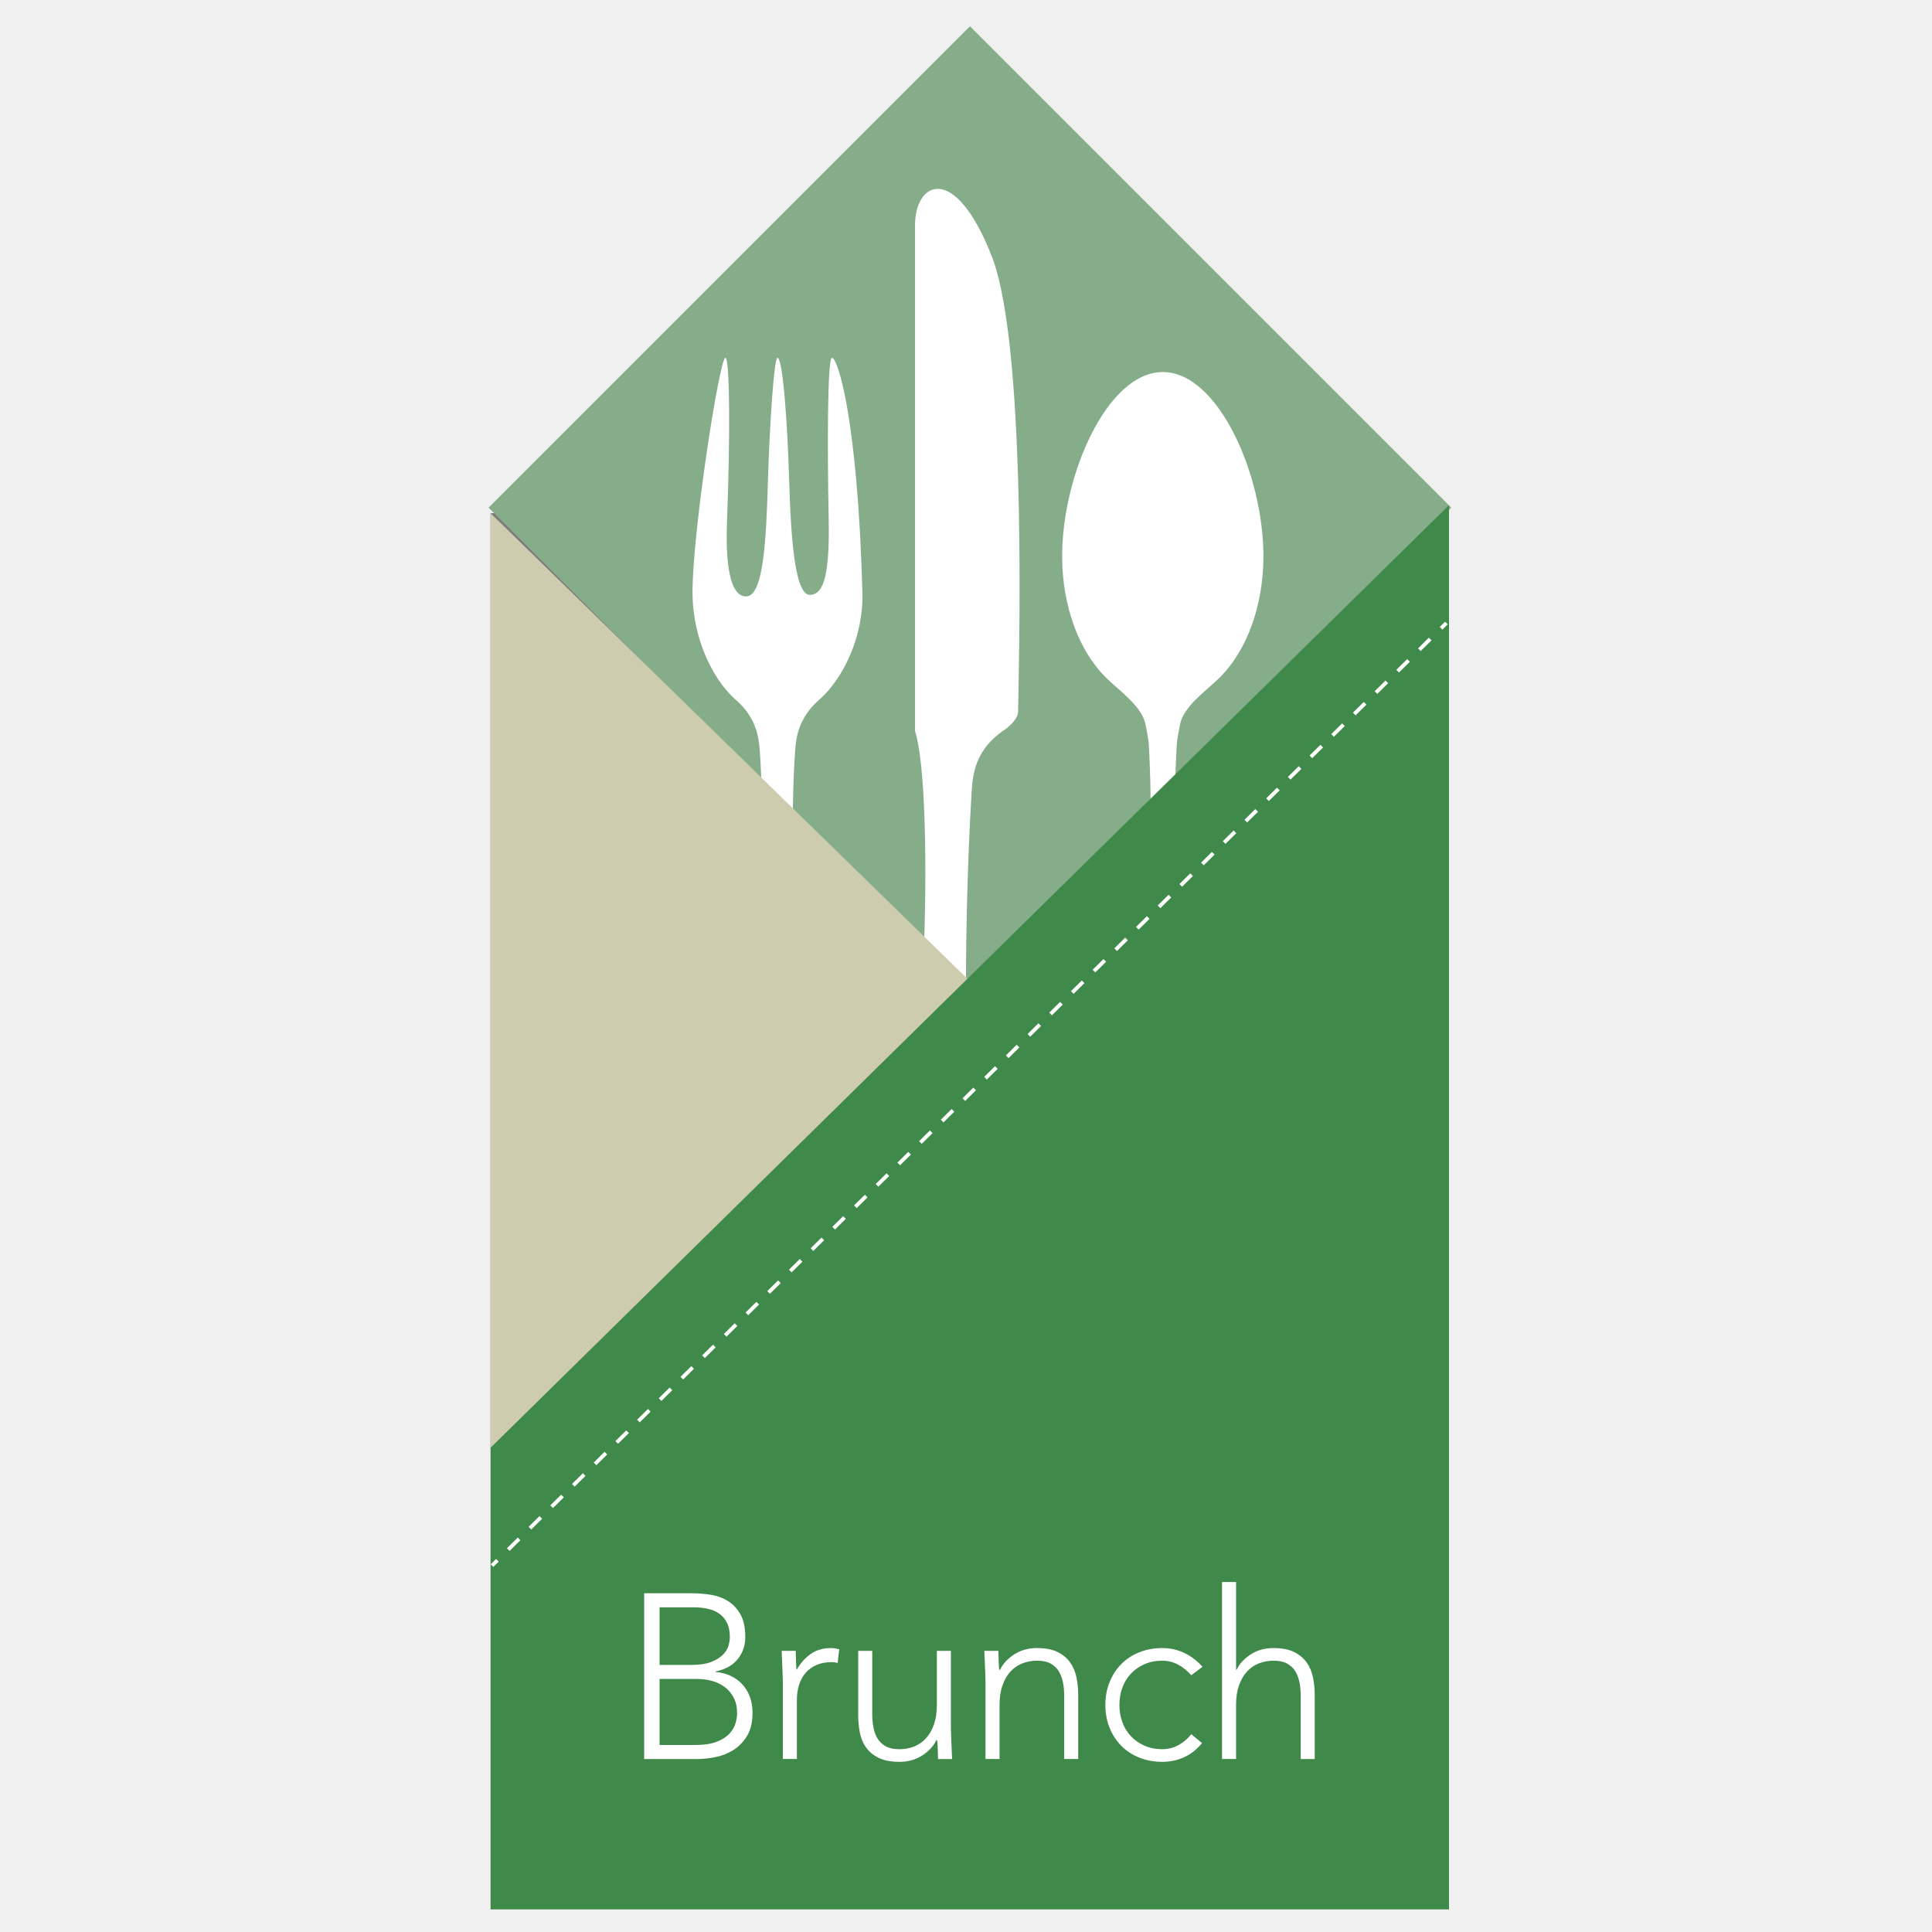
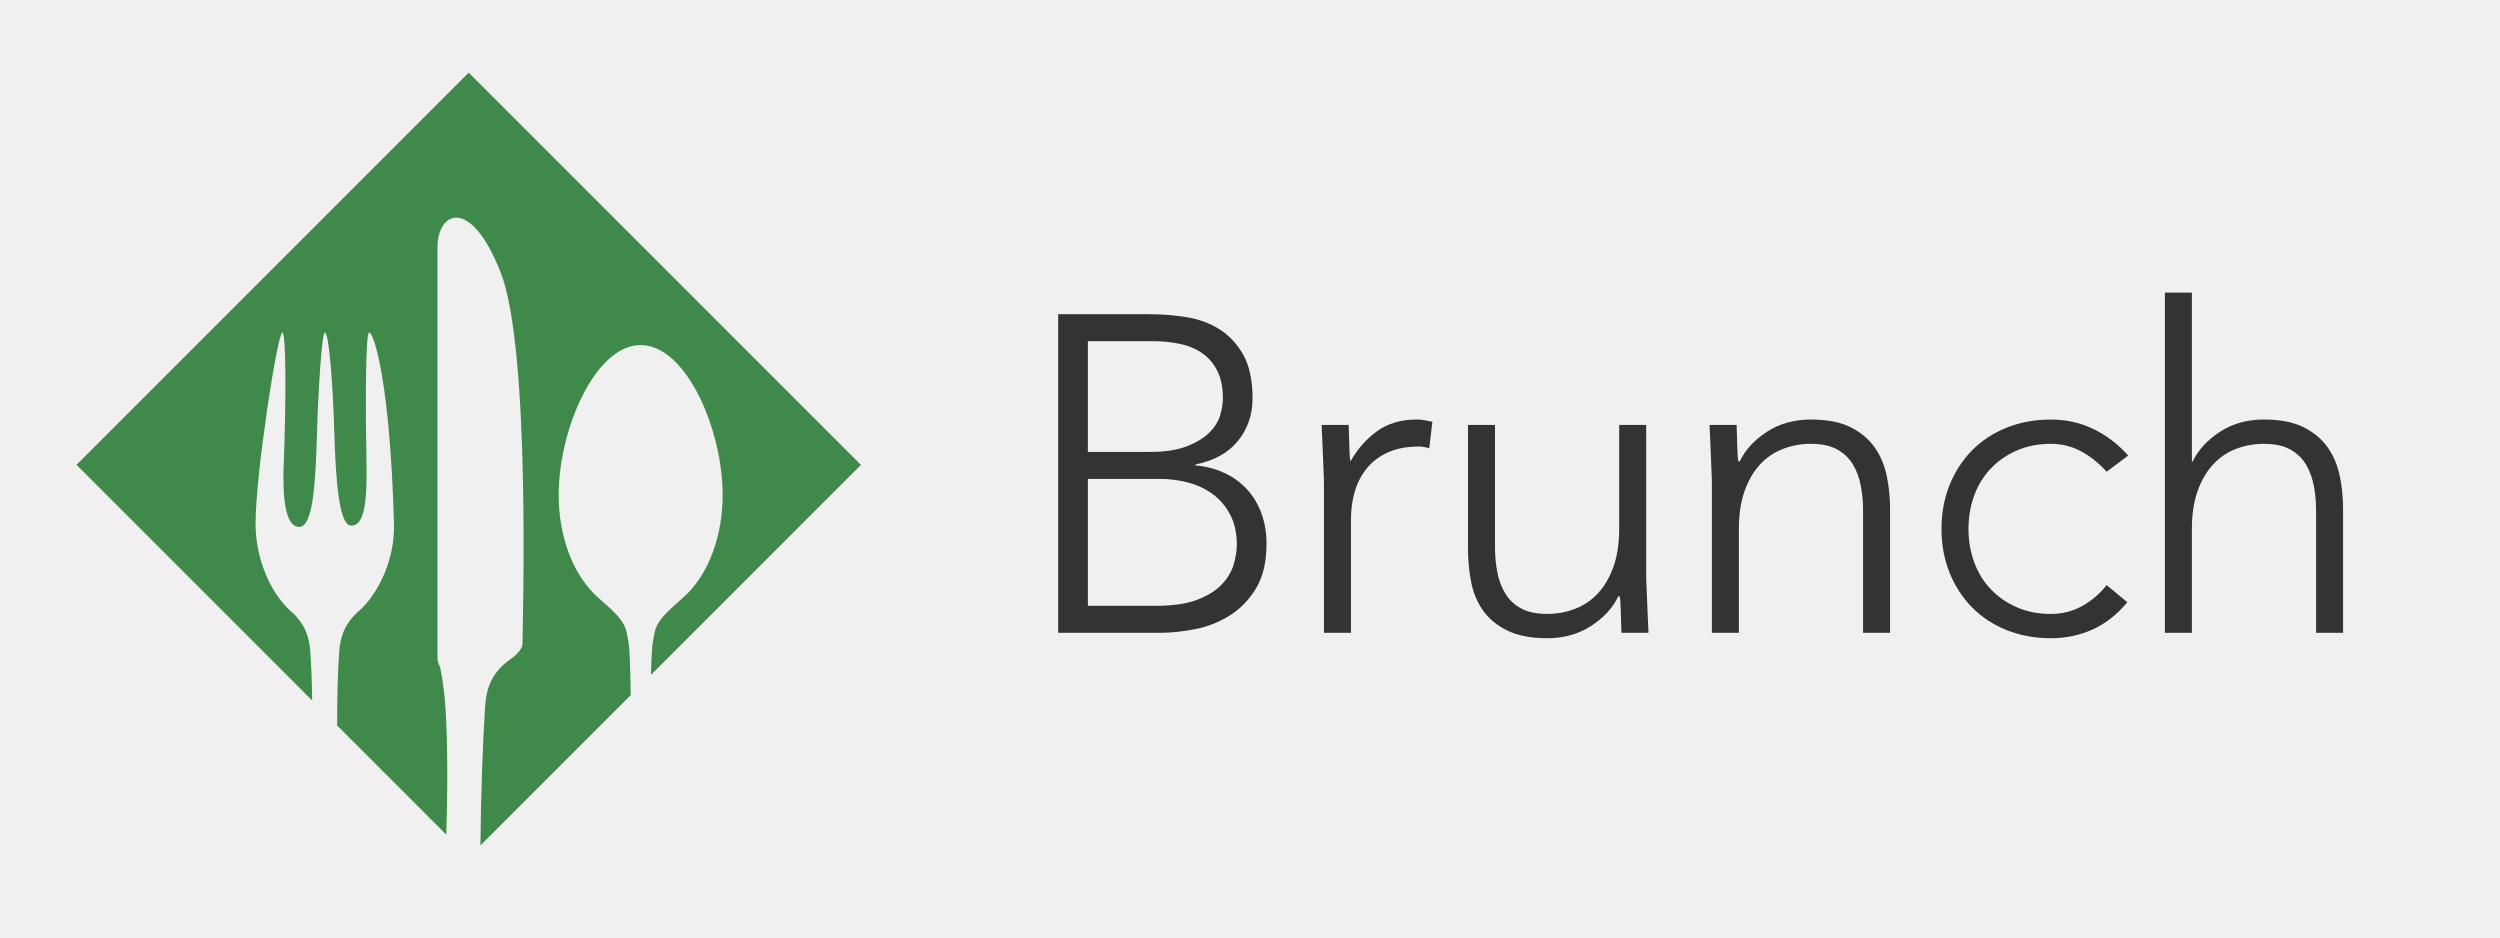
- <svg xmlns="http://www.w3.org/2000/svg" width="256" height="256">
-   <rect x="65" y="68" fill="#7C7C7C" width="127" height="124" />
-   <rect x="83.392" y="22.163" transform="matrix(-.707 .707 -.707 -.707 266.929 23.975)" fill="#86AD8A" width="90.215" height="90.215" />
-   <path fill="#fff" d="M117.601 167.637c3.788-11.191 5.795-45.647 4.728-62.795-.128-2.057-.333-4.445-.692-6.351-.112-.607-.244-1.168-.391-1.651v-67.02c0-5.717 5.242-8.419 10.166 4.128 4.925 12.547 3.495 57.175 3.495 60.348 0 .673-.611 1.469-1.57 2.25-.383.247-.73.499-1.051.754-2.949 2.366-3.379 5.095-3.533 7.542-1.067 17.148-1.554 51.604 2.234 62.795 4.438 13.112-4.004 14.759-6.691 14.759-2.691-.001-11.133-1.648-6.695-14.759z" />
-   <path fill="#fff" d="M103.019 47.413c-.472.049-1.062 9.387-1.257 16.131-.238 8.194-.607 15.482-2.908 15.482-1.728 0-2.8-2.853-2.517-10.094.407-10.427.395-21.519-.219-21.519-.774 0-4.358 22.999-4.358 31.09 0 5.803 2.487 11.269 5.603 14.115l.033.027.278.247.01.008c2.252 2.053 2.819 4.283 2.971 6.32 1.286 17.143-1.128 59.614-5.678 70.804-5.33 13.108 4.811 14.759 8.042 14.759 3.227 0 13.368-1.651 8.037-14.759-4.55-11.191-6.96-53.661-5.678-70.804.153-2.037.719-4.267 2.971-6.32l.01-.008.278-.247.033-.027c3.116-2.845 5.764-8.314 5.604-14.115-.635-23.017-3.263-31.09-4.037-31.09-.614 0-.613 12.286-.438 21.024.143 7.158-.471 10.383-2.49 10.383-1.923 0-2.504-6.972-2.748-15.368-.196-6.762-.804-16.039-1.54-16.039" />
-   <path fill="#fff" d="M154.075 179.591c-2.546 0-10.532-1.562-6.332-13.967 3.585-10.59 5.483-50.779 4.474-67.007-.051-.826-.256-1.664-.413-2.55-.443-2.504-3.543-4.555-5.338-6.356-3.486-3.498-5.725-9.38-5.725-16.013 0-10.77 5.97-24.4 13.334-24.4s13.334 13.63 13.334 24.4c0 6.633-2.24 12.515-5.725 16.013-1.795 1.801-4.895 3.852-5.338 6.356-.157.886-.361 1.724-.413 2.55-1.01 16.227.889 56.416 4.474 67.007 4.2 12.406-3.786 13.967-6.332 13.967z" />
-   <polyline fill="#CECCAE" points="65,68 65,192 192,192" />
-   <polygon fill="#3F894A" points="65,191.835 65,253 192,253 192,191.835 192,66.938" />
-   <g stroke="#fff" stroke-width=".5" stroke-miterlimit="10" fill="none">
-     <line x1="191.658" y1="82.55" x2="190.946" y2="83.253" />
-     <line stroke-dasharray="2.02,2.02" x1="189.509" y1="84.672" x2="66.629" y2="206.035" />
-     <line x1="65.91" y1="206.745" x2="65.199" y2="207.448" />
-   </g>
-   <g fill="#fff">
-     <path d="M85.353 211.117h6.328c.827 0 1.665.067 2.513.201.848.135 1.608.414 2.28.838.672.424 1.22 1.014 1.644 1.768.424.756.636 1.753.636 2.994 0 1.116-.331 2.089-.993 2.916-.662.827-1.644 1.376-2.947 1.645v.062c.724.062 1.385.232 1.985.512.6.279 1.117.651 1.551 1.117.434.465.77 1.019 1.008 1.659.238.642.357 1.345.357 2.109 0 1.262-.243 2.291-.729 3.087-.486.797-1.097 1.422-1.83 1.877-.734.455-1.531.766-2.389.931-.858.166-1.66.248-2.404.248h-7.011v-21.964zm2.047 9.492h4.25c1.055 0 1.913-.129 2.575-.388.662-.259 1.179-.574 1.551-.946.373-.372.621-.771.745-1.194s.186-.812.186-1.163c0-.765-.129-1.401-.388-1.908-.259-.506-.605-.909-1.039-1.21-.435-.299-.941-.512-1.52-.636-.579-.124-1.189-.186-1.831-.186h-4.529v7.631zm0 10.61h4.684c1.199 0 2.166-.145 2.9-.435.734-.289 1.298-.651 1.691-1.085.393-.435.656-.895.791-1.381.134-.485.202-.926.202-1.318 0-.807-.155-1.499-.465-2.078s-.713-1.05-1.21-1.412c-.496-.361-1.06-.625-1.69-.791-.631-.165-1.267-.248-1.908-.248h-4.995v8.748zM103.73 222.781c0-.269-.011-.595-.031-.978-.021-.383-.036-.771-.046-1.163-.011-.393-.026-.76-.047-1.102-.021-.341-.031-.604-.031-.791h1.861c.021.538.036 1.055.046 1.551.01.497.036.817.078.962.476-.848 1.086-1.54 1.83-2.078.745-.538 1.654-.807 2.73-.807.186 0 .367.016.543.047l.543.108-.217 1.83c-.248-.082-.486-.124-.713-.124-.807 0-1.504.129-2.094.388-.589.259-1.075.615-1.458 1.07s-.667.987-.853 1.598-.279 1.267-.279 1.97v7.817h-1.861v-10.298zM126 229.047c0 .27.01.595.031.978.021.383.036.771.046 1.163.01.394.026.761.047 1.102.02.341.031.604.031.791h-1.861c-.021-.537-.036-1.055-.046-1.551-.011-.497-.036-.817-.078-.962h-.093c-.373.786-.993 1.463-1.861 2.032-.869.568-1.882.853-3.04.853-1.117 0-2.032-.176-2.746-.527s-1.272-.812-1.675-1.38c-.403-.569-.678-1.226-.822-1.971-.145-.744-.217-1.509-.217-2.295v-8.531h1.861v8.438c0 .58.051 1.144.155 1.691s.284 1.039.543 1.474c.258.434.621.78 1.086 1.039s1.07.388 1.815.388c.682 0 1.329-.119 1.938-.356.61-.238 1.137-.6 1.582-1.086s.796-1.097 1.055-1.83c.258-.734.388-1.598.388-2.591v-7.166h1.861v10.297zM130.584 222.781c0-.269-.01-.595-.029-.978-.021-.383-.037-.771-.047-1.163-.012-.393-.027-.76-.047-1.102-.021-.341-.031-.604-.031-.791h1.861c.02.538.035 1.055.047 1.551.01.497.035.817.076.962h.094c.373-.785.992-1.463 1.861-2.032.869-.568 1.883-.853 3.041-.853 1.115 0 2.025.176 2.729.527s1.258.812 1.66 1.381c.404.568.684 1.225.838 1.97.154.744.232 1.51.232 2.295v8.531h-1.861v-8.438c0-.579-.051-1.143-.154-1.691-.104-.547-.285-1.039-.543-1.473-.26-.435-.621-.781-1.086-1.04-.465-.258-1.07-.388-1.814-.388-.684 0-1.33.119-1.939.357-.609.237-1.137.6-1.582 1.085-.445.486-.797 1.097-1.055 1.831-.26.734-.389 1.598-.389 2.59v7.166h-1.861v-10.297zM159.28 230.971c-.703.849-1.5 1.474-2.389 1.877-.89.403-1.852.604-2.885.604-1.097 0-2.11-.186-3.041-.559-.931-.372-1.727-.894-2.389-1.566-.662-.672-1.179-1.468-1.551-2.389-.372-.92-.559-1.928-.559-3.024s.187-2.104.559-3.024.889-1.717 1.551-2.389 1.458-1.194 2.389-1.566c.931-.373 1.944-.559 3.041-.559 1.055 0 2.031.217 2.931.651.9.435 1.701 1.045 2.404 1.83l-1.489 1.117c-.537-.6-1.127-1.07-1.768-1.412-.642-.341-1.334-.512-2.078-.512-.869 0-1.655.155-2.358.466-.703.31-1.303.729-1.799 1.256s-.874 1.148-1.133 1.861c-.259.714-.388 1.474-.388 2.28s.129 1.566.388 2.28c.259.713.637 1.334 1.133 1.861s1.096.946 1.799 1.256c.703.311 1.489.466 2.358.466.785 0 1.504-.181 2.155-.543.651-.361 1.215-.843 1.69-1.442l1.429 1.18zM161.925 209.628h1.861v11.633h.062c.372-.785.992-1.463 1.861-2.032.868-.568 1.882-.853 3.04-.853 1.116 0 2.026.176 2.729.527s1.257.812 1.66 1.381c.403.568.683 1.225.837 1.97.155.744.233 1.51.233 2.295v8.531h-1.861v-8.438c0-.579-.052-1.143-.155-1.691-.104-.547-.285-1.039-.543-1.473-.259-.435-.62-.781-1.086-1.04-.465-.258-1.07-.388-1.814-.388-.683 0-1.329.119-1.939.357-.609.237-1.137.6-1.582 1.085-.444.486-.796 1.097-1.055 1.831s-.388 1.598-.388 2.59v7.166h-1.861v-23.451z" />
+ <svg xmlns="http://www.w3.org/2000/svg" version="1.1" id="Layer_1" x="0px" y="0px" width="200px" height="75px" viewBox="0 0 200 75" enable-background="new 0 0 200 75" xml:space="preserve">
+   <path fill="#3F894A" d="M24.819,52.086c-0.075-1.002-0.354-2.099-1.461-3.109c0-0.002-0.002-0.002-0.005-0.004  c-0.043-0.04-0.091-0.082-0.137-0.122c-0.007-0.004-0.011-0.01-0.016-0.013c-1.532-1.399-2.756-4.088-2.756-6.943  c0-3.98,1.763-15.292,2.144-15.292c0.302,0,0.308,5.456,0.108,10.585c-0.139,3.562,0.388,4.965,1.238,4.965  c1.132,0,1.313-3.585,1.43-7.615c0.096-3.318,0.386-7.91,0.618-7.935h0.001c0.362,0,0.661,4.563,0.758,7.889  c0.12,4.13,0.406,7.559,1.352,7.559c0.993,0,1.295-1.586,1.225-5.107c-0.086-4.298-0.087-10.341,0.215-10.341  c0.381,0,1.674,3.971,1.986,15.292c0.079,2.853-1.224,5.543-2.757,6.943c-0.005,0.004-0.009,0.01-0.016,0.013  c-0.046,0.04-0.094,0.082-0.137,0.122c-0.002,0.002-0.005,0.002-0.005,0.004c-1.108,1.01-1.386,2.107-1.462,3.109  c-0.12,1.6-0.174,3.65-0.168,5.957l8.726,8.726c0.122-3.803,0.11-7.39-0.058-10.098c-0.063-1.012-0.218-2.187-0.395-3.124  C35.192,53.248,35,52.972,35,52.735c0-3.282,0-30.934,0-32.965c0-2.812,2.633-4.141,5.055,2.031  c2.422,6.172,1.746,28.122,1.746,29.683c0,0.331-0.287,0.722-0.758,1.107c-0.188,0.122-0.352,0.245-0.51,0.371  c-1.451,1.164-1.658,2.506-1.734,3.709c-0.181,2.912-0.327,6.84-0.365,10.961L50.46,55.606c-0.017-1.413-0.056-2.684-0.122-3.743  c-0.025-0.406-0.126-0.819-0.203-1.254c-0.218-1.232-1.743-2.241-2.625-3.127c-1.714-1.721-2.816-4.614-2.816-7.876  c0-5.297,2.936-12.002,6.558-12.002s6.559,6.704,6.559,12.002c0,3.262-1.102,6.156-2.816,7.876  c-0.883,0.886-2.408,1.895-2.626,3.127c-0.077,0.436-0.178,0.848-0.203,1.254c-0.04,0.637-0.069,1.355-0.091,2.129L68.876,37.19  L37.499,5.813L6.122,37.19l18.853,18.853C24.954,54.55,24.903,53.206,24.819,52.086z" />
+   <g>
+     <path fill="#333333" d="M84.654,25.138h7.344c0.96,0,1.932,0.078,2.916,0.234c0.983,0.156,1.866,0.48,2.646,0.972   c0.779,0.492,1.415,1.176,1.907,2.052c0.492,0.876,0.738,2.034,0.738,3.474c0,1.296-0.384,2.424-1.152,3.384   c-0.768,0.96-1.907,1.597-3.42,1.908v0.072c0.84,0.072,1.608,0.27,2.305,0.594c0.695,0.324,1.296,0.755,1.8,1.295   s0.894,1.183,1.17,1.926c0.275,0.744,0.414,1.561,0.414,2.448c0,1.465-0.282,2.658-0.846,3.582   c-0.564,0.925-1.272,1.65-2.124,2.178c-0.853,0.528-1.776,0.889-2.772,1.08c-0.996,0.192-1.926,0.288-2.79,0.288h-8.136V25.138z    M87.03,36.153h4.932c1.225,0,2.22-0.149,2.988-0.45c0.768-0.3,1.368-0.666,1.8-1.098s0.72-0.894,0.864-1.386   c0.144-0.492,0.216-0.942,0.216-1.35c0-0.888-0.15-1.626-0.45-2.214c-0.3-0.587-0.702-1.056-1.206-1.404   c-0.504-0.348-1.092-0.594-1.764-0.738s-1.381-0.216-2.124-0.216H87.03V36.153z M87.03,48.465h5.436   c1.392,0,2.514-0.167,3.366-0.504c0.852-0.336,1.506-0.756,1.962-1.26s0.762-1.038,0.918-1.602c0.156-0.564,0.234-1.074,0.234-1.53   c0-0.937-0.181-1.74-0.54-2.412c-0.36-0.672-0.828-1.218-1.404-1.638s-1.23-0.726-1.962-0.918   c-0.732-0.192-1.471-0.288-2.214-0.288H87.03V48.465z" />
+     <path fill="#333333" d="M105.915,38.673c0-0.312-0.013-0.689-0.036-1.133c-0.024-0.444-0.042-0.894-0.054-1.35   c-0.013-0.456-0.03-0.882-0.054-1.278c-0.024-0.396-0.036-0.702-0.036-0.918h2.16c0.023,0.624,0.041,1.224,0.054,1.8   c0.012,0.576,0.042,0.948,0.09,1.116c0.552-0.984,1.26-1.788,2.124-2.412c0.864-0.624,1.92-0.936,3.168-0.936   c0.216,0,0.426,0.018,0.63,0.054c0.204,0.036,0.414,0.078,0.63,0.126l-0.252,2.124c-0.288-0.096-0.563-0.144-0.828-0.144   c-0.936,0-1.745,0.15-2.43,0.45c-0.684,0.3-1.248,0.714-1.692,1.242c-0.444,0.528-0.773,1.146-0.989,1.854s-0.324,1.47-0.324,2.286   v9.071h-2.16V38.673z" />
+     <path fill="#333333" d="M131.694,45.945c0,0.312,0.012,0.69,0.036,1.134c0.023,0.444,0.041,0.895,0.054,1.351   c0.012,0.456,0.03,0.882,0.054,1.277c0.024,0.396,0.036,0.702,0.036,0.918h-2.16c-0.023-0.624-0.042-1.224-0.054-1.8   c-0.013-0.576-0.042-0.948-0.09-1.116h-0.108c-0.432,0.913-1.151,1.698-2.159,2.358c-1.009,0.66-2.185,0.99-3.528,0.99   c-1.296,0-2.358-0.204-3.187-0.612c-0.827-0.408-1.476-0.941-1.943-1.603c-0.468-0.659-0.787-1.422-0.954-2.285   c-0.168-0.864-0.252-1.752-0.252-2.664v-9.9h2.16v9.792c0,0.672,0.06,1.326,0.18,1.962c0.12,0.637,0.329,1.206,0.63,1.71   c0.3,0.504,0.72,0.906,1.26,1.206c0.54,0.301,1.242,0.45,2.106,0.45c0.792,0,1.542-0.138,2.25-0.414   c0.707-0.275,1.319-0.695,1.836-1.26c0.516-0.563,0.924-1.272,1.224-2.124s0.45-1.854,0.45-3.006v-8.316h2.16V45.945z" />
+     <path fill="#333333" d="M136.95,38.673c0-0.312-0.013-0.689-0.036-1.133c-0.024-0.444-0.042-0.894-0.054-1.35   c-0.013-0.456-0.03-0.882-0.054-1.278c-0.024-0.396-0.036-0.702-0.036-0.918h2.16c0.023,0.624,0.041,1.224,0.054,1.8   c0.012,0.576,0.042,0.948,0.09,1.116h0.108c0.432-0.912,1.151-1.698,2.16-2.358c1.008-0.66,2.184-0.99,3.527-0.99   c1.296,0,2.352,0.204,3.168,0.612c0.815,0.409,1.458,0.942,1.926,1.602c0.469,0.661,0.792,1.422,0.973,2.286   c0.18,0.863,0.27,1.752,0.27,2.664v9.899h-2.16v-9.792c0-0.672-0.06-1.325-0.18-1.962c-0.12-0.636-0.33-1.206-0.63-1.709   c-0.301-0.504-0.72-0.906-1.26-1.206c-0.54-0.3-1.242-0.45-2.106-0.45c-0.792,0-1.542,0.139-2.25,0.414   c-0.708,0.276-1.32,0.696-1.836,1.26c-0.517,0.564-0.924,1.271-1.224,2.124c-0.301,0.852-0.45,1.854-0.45,3.006v8.315h-2.16V38.673   z" />
+     <path fill="#333333" d="M170.186,48.177c-0.815,0.984-1.74,1.711-2.771,2.179c-1.032,0.468-2.148,0.702-3.348,0.702   c-1.272,0-2.448-0.217-3.528-0.648s-2.004-1.038-2.772-1.818c-0.768-0.779-1.367-1.703-1.8-2.771   c-0.432-1.067-0.647-2.237-0.647-3.51s0.216-2.442,0.647-3.511c0.433-1.067,1.032-1.991,1.8-2.771   c0.769-0.779,1.692-1.386,2.772-1.818s2.256-0.648,3.528-0.648c1.224,0,2.357,0.252,3.401,0.756s1.974,1.212,2.79,2.124   l-1.728,1.296c-0.625-0.696-1.309-1.242-2.053-1.638s-1.548-0.594-2.411-0.594c-1.009,0-1.921,0.18-2.736,0.54   c-0.816,0.36-1.512,0.846-2.088,1.458s-1.015,1.332-1.314,2.16s-0.45,1.71-0.45,2.646c0,0.936,0.15,1.817,0.45,2.646   s0.738,1.548,1.314,2.16s1.271,1.098,2.088,1.458c0.815,0.36,1.728,0.54,2.736,0.54c0.911,0,1.746-0.21,2.502-0.63   s1.409-0.978,1.962-1.674L170.186,48.177z" />
+     <path fill="#333333" d="M173.191,23.41h2.16v13.5h0.072c0.432-0.912,1.151-1.698,2.16-2.358c1.008-0.66,2.184-0.99,3.527-0.99   c1.296,0,2.352,0.204,3.168,0.612c0.815,0.409,1.458,0.942,1.926,1.602c0.469,0.661,0.792,1.422,0.973,2.286   c0.18,0.863,0.27,1.752,0.27,2.664v9.899h-2.16v-9.792c0-0.672-0.06-1.325-0.18-1.962c-0.12-0.636-0.33-1.206-0.63-1.709   c-0.301-0.504-0.72-0.906-1.26-1.206c-0.54-0.3-1.242-0.45-2.106-0.45c-0.792,0-1.542,0.139-2.25,0.414   c-0.708,0.276-1.32,0.696-1.836,1.26c-0.517,0.564-0.924,1.271-1.224,2.124c-0.301,0.852-0.45,1.854-0.45,3.006v8.315h-2.16V23.41z   " />
  </g>
</svg>
